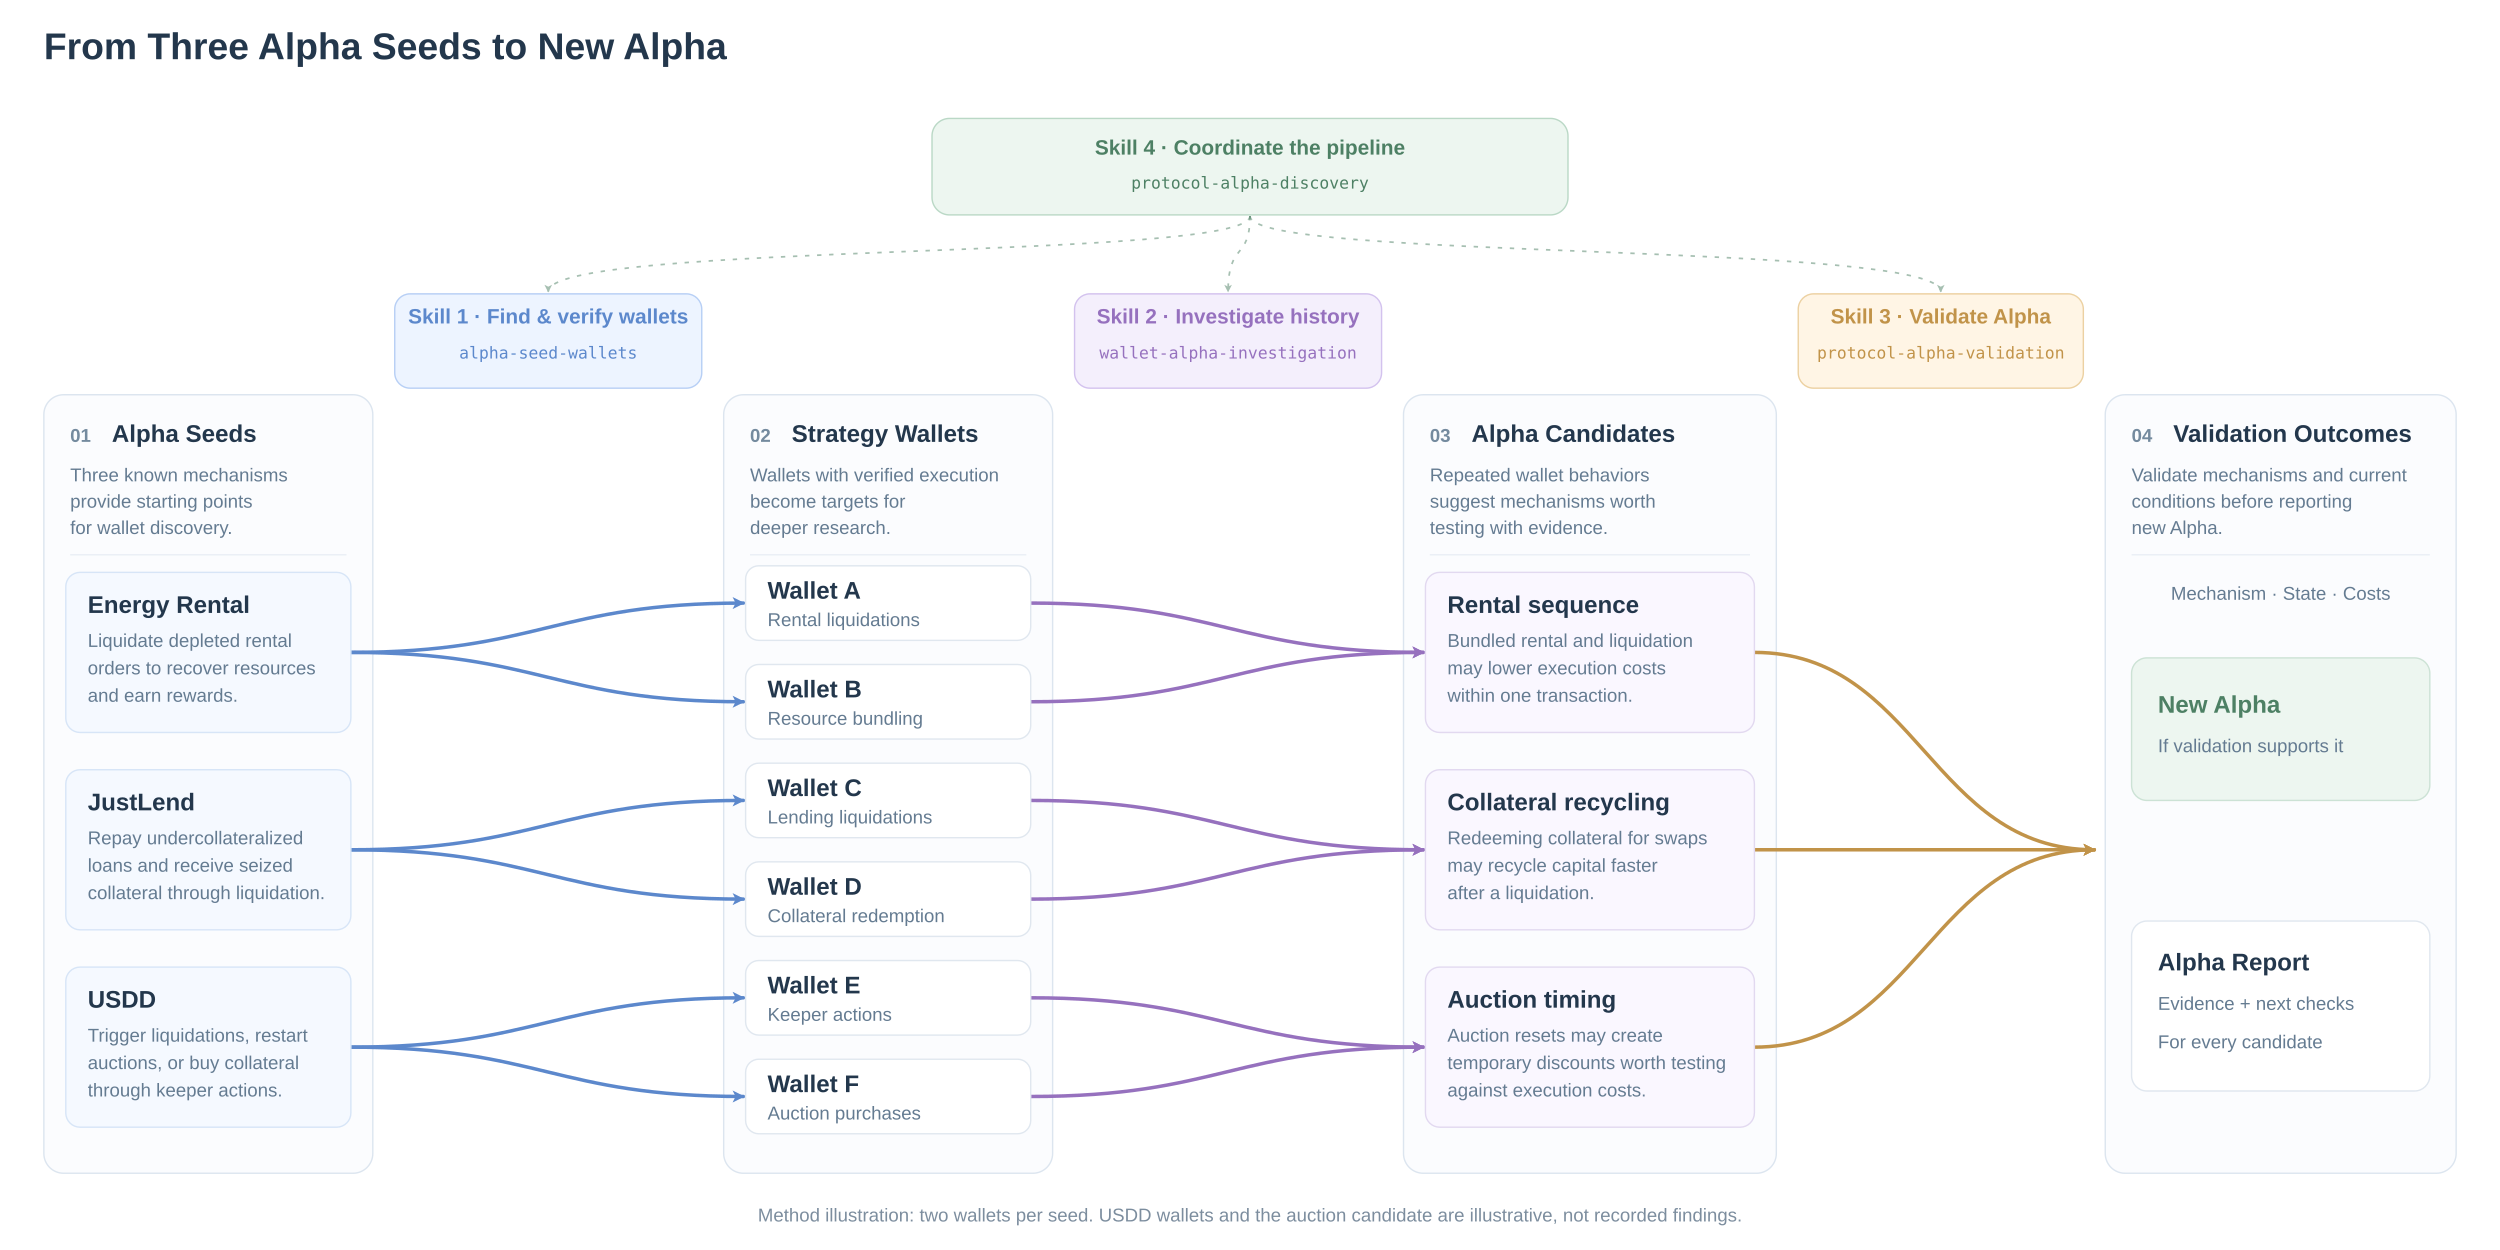
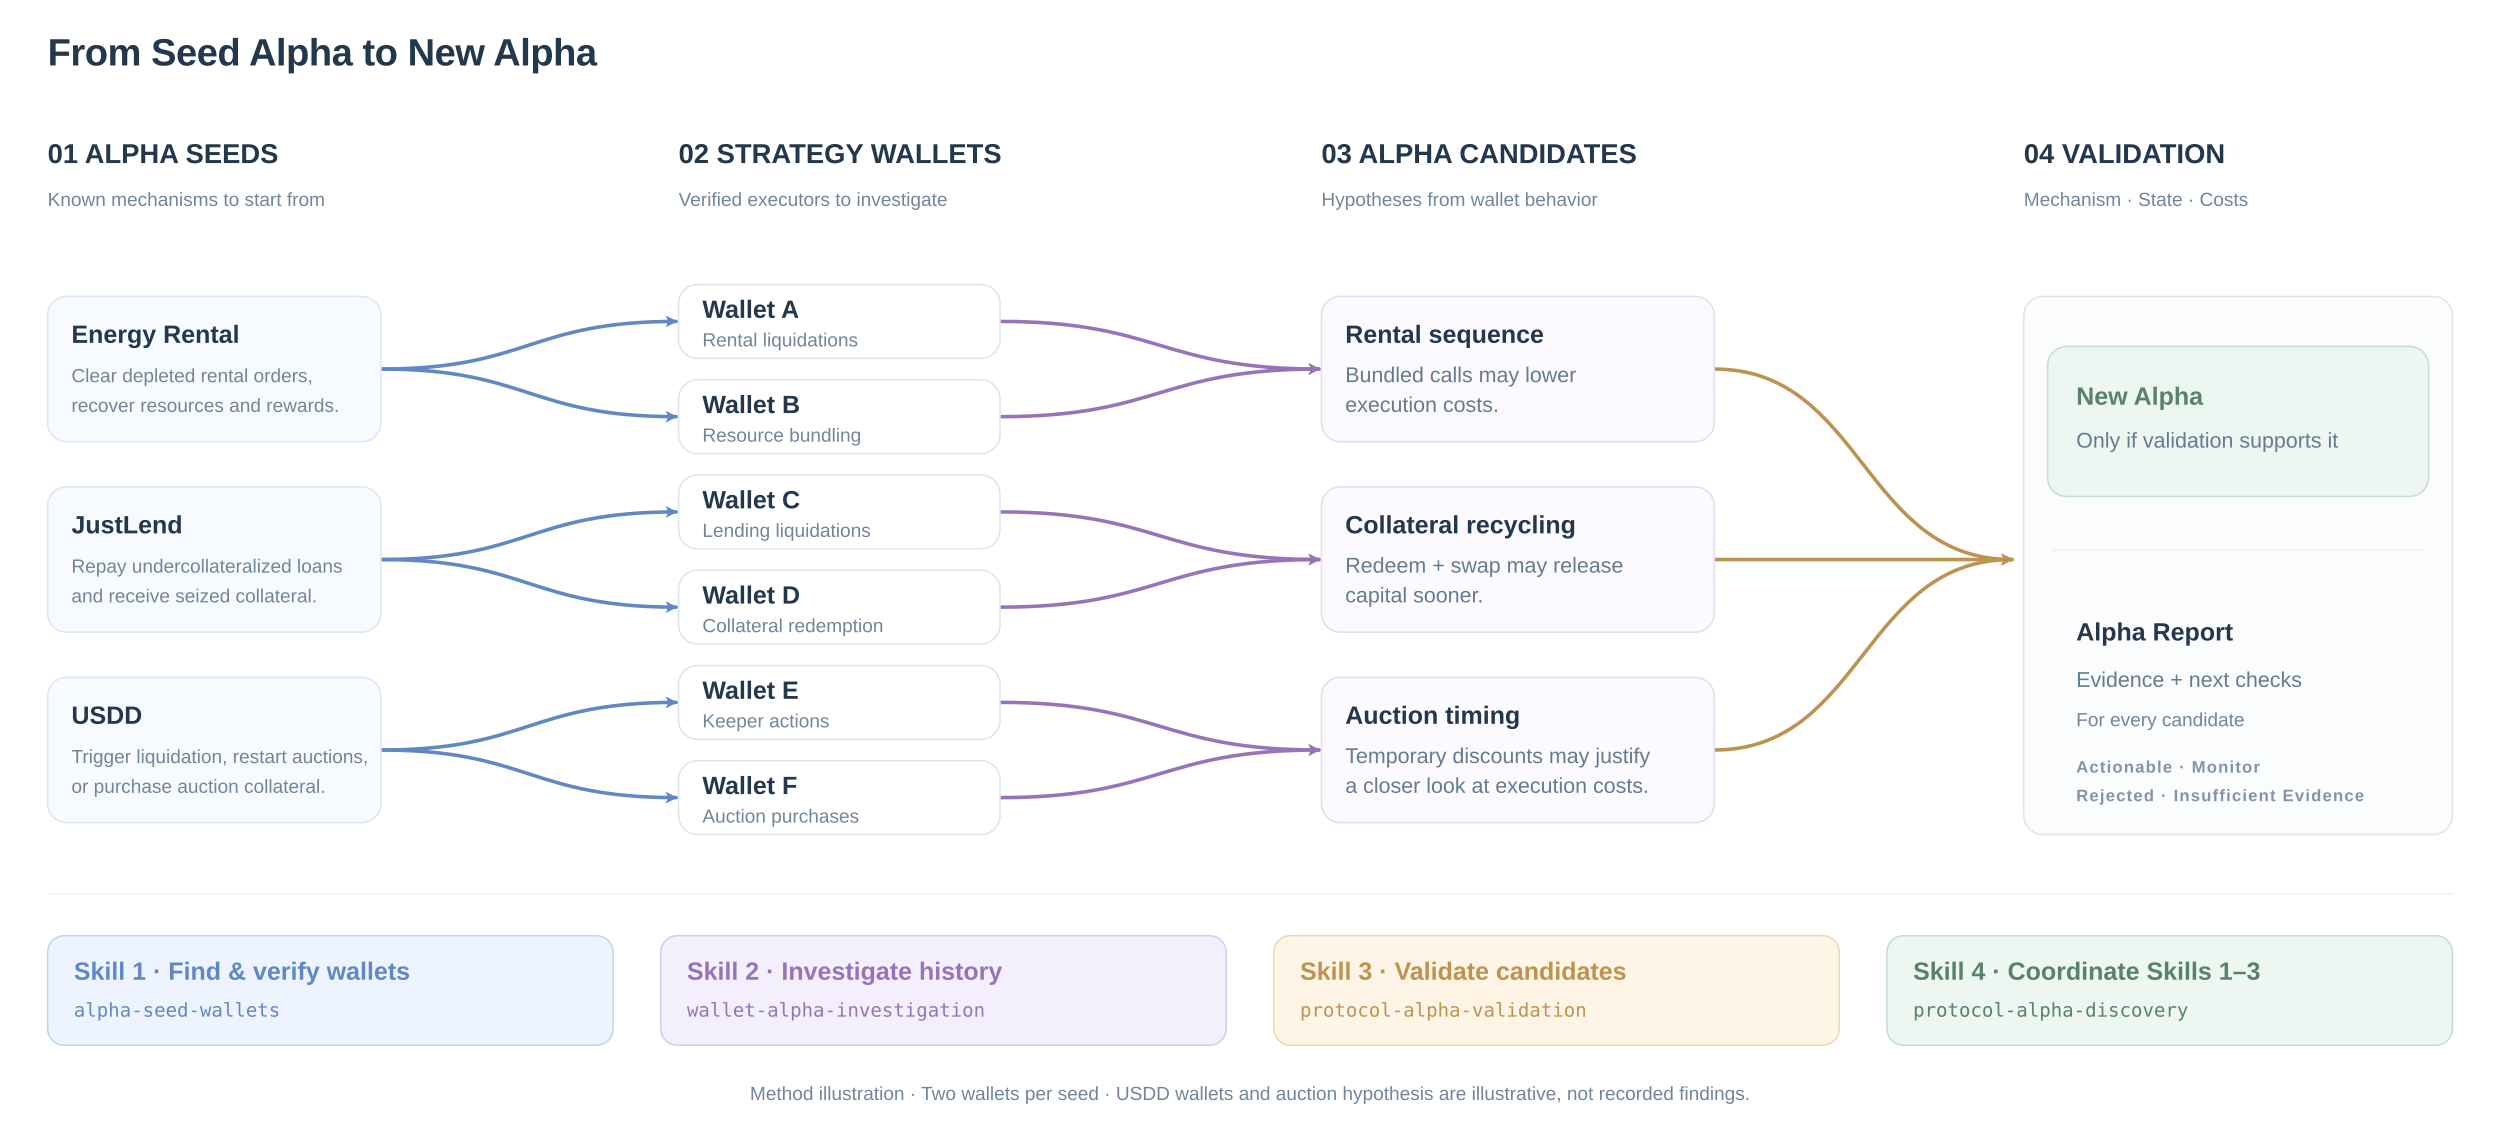
- <svg xmlns="http://www.w3.org/2000/svg" width="2280" height="1140" viewBox="0 0 2280 1140" role="img" aria-labelledby="title desc" xml:lang="en">
+ <svg xmlns="http://www.w3.org/2000/svg" width="2100" height="960" viewBox="0 0 2100 960" role="img" aria-labelledby="title desc" xml:lang="en">
  <defs>
-     <marker id="arrow-0" viewBox="0 0 10 10" refX="9" refY="5" markerWidth="11" markerHeight="11" markerUnits="userSpaceOnUse" orient="auto">
-       <path d="M 0 0 L 10 5 L 0 10 L 2.5 5 Z" fill="#5c88cc" />
+     <marker id="a0" viewBox="0 0 10 10" refX="9" refY="5" markerWidth="10" markerHeight="10" markerUnits="userSpaceOnUse" orient="auto">
+       <path d="M 0 0 L 10 5 L 0 10 L 2.5 5 Z" fill="#6088c5" />
    </marker>
-     <marker id="arrow-1" viewBox="0 0 10 10" refX="9" refY="5" markerWidth="11" markerHeight="11" markerUnits="userSpaceOnUse" orient="auto">
-       <path d="M 0 0 L 10 5 L 0 10 L 2.5 5 Z" fill="#9671be" />
+     <marker id="a1" viewBox="0 0 10 10" refX="9" refY="5" markerWidth="10" markerHeight="10" markerUnits="userSpaceOnUse" orient="auto">
+       <path d="M 0 0 L 10 5 L 0 10 L 2.5 5 Z" fill="#9774b9" />
    </marker>
-     <marker id="arrow-2" viewBox="0 0 10 10" refX="9" refY="5" markerWidth="11" markerHeight="11" markerUnits="userSpaceOnUse" orient="auto">
-       <path d="M 0 0 L 10 5 L 0 10 L 2.5 5 Z" fill="#c19349" />
+     <marker id="a2" viewBox="0 0 10 10" refX="9" refY="5" markerWidth="10" markerHeight="10" markerUnits="userSpaceOnUse" orient="auto">
+       <path d="M 0 0 L 10 5 L 0 10 L 2.5 5 Z" fill="#bd934f" />
    </marker>
-     <marker id="arrow-3" viewBox="0 0 10 10" refX="9" refY="5" markerWidth="7" markerHeight="7" markerUnits="userSpaceOnUse" orient="auto">
-       <path d="M 0 0 L 10 5 L 0 10 L 2.5 5 Z" fill="#4d8064" />
+     <marker id="a3" viewBox="0 0 10 10" refX="9" refY="5" markerWidth="10" markerHeight="10" markerUnits="userSpaceOnUse" orient="auto">
+       <path d="M 0 0 L 10 5 L 0 10 L 2.5 5 Z" fill="#58826b" />
    </marker>
  </defs>
  <style>
- text { font-family: Arial, 'PingFang SC', 'Microsoft YaHei', sans-serif; fill: #23374c; }
- .heading { font-size: 34px; font-weight: 700; }
- .section { font-size: 22px; font-weight: 650; }
- .node { font-size: 22px; font-weight: 600; }
- .sub { font-size: 17px; fill: #647b91; }
- .skill { font-family: 'SFMono-Regular', Consolas, monospace; font-size: 15px; }
- .action { font-size: 19px; font-weight: 600; }
- .number { font-size: 17px; font-weight: 700; fill: #748a9e; }
- .caption { font-size: 17px; fill: #7c8d9e; }
+ text { font-family: Arial, 'PingFang SC', 'Microsoft YaHei', sans-serif; fill:#24384d; }
+ .title { font-size:32px; font-weight:700; letter-spacing:-.4px; }
+ .heading { font-size:23px; font-weight:650; }
+ .node { font-size:21px; font-weight:600; }
+ .body { font-size:18px; fill:#647b90; }
+ .small { font-size:16px; fill:#71869a; }
+ .code { font-family:'SFMono-Regular',Consolas,monospace; font-size:16px; }
+ .label { font-size:14px; font-weight:650; letter-spacing:1px; fill:#8294a5; }
</style>
-   <rect width="2280" height="1140" fill="#ffffff" />
-   <text x="40" y="54" class="heading" text-anchor="start">From Three Alpha Seeds to New Alpha</text>
-   <path data-kind="orchestration" d="M 1140 197 C 1140 238 500 220 500 266" fill="none" stroke="#4d8064" stroke-width="1.6" stroke-dasharray="4 7" opacity="0.5" marker-end="url(#arrow-3)" />
-   <path data-kind="orchestration" d="M 1140 197 C 1140 238 1120 220 1120 266" fill="none" stroke="#4d8064" stroke-width="1.6" stroke-dasharray="4 7" opacity="0.5" marker-end="url(#arrow-3)" />
-   <path data-kind="orchestration" d="M 1140 197 C 1140 238 1770 220 1770 266" fill="none" stroke="#4d8064" stroke-width="1.6" stroke-dasharray="4 7" opacity="0.5" marker-end="url(#arrow-3)" />
-   <rect x="40" y="360" width="300" height="710" rx="18" fill="#fbfcfe" stroke="#dce5ef" stroke-width="1.3" />
-   <text x="64" y="403" class="number" text-anchor="start">01</text>
-   <text x="102" y="403" class="section" text-anchor="start">Alpha Seeds</text>
-   <text x="64" y="439" class="sub" text-anchor="start">Three known mechanisms</text>
-   <text x="64" y="463" class="sub" text-anchor="start">provide starting points</text>
-   <text x="64" y="487" class="sub" text-anchor="start">for wallet discovery.</text>
-   <path d="M 64 506 H 316" stroke="#e5ebf2" />
-   <rect x="660" y="360" width="300" height="710" rx="18" fill="#fbfcfe" stroke="#dce5ef" stroke-width="1.3" />
-   <text x="684" y="403" class="number" text-anchor="start">02</text>
-   <text x="722" y="403" class="section" text-anchor="start">Strategy Wallets</text>
-   <text x="684" y="439" class="sub" text-anchor="start">Wallets with verified execution</text>
-   <text x="684" y="463" class="sub" text-anchor="start">become targets for</text>
-   <text x="684" y="487" class="sub" text-anchor="start">deeper research.</text>
-   <path d="M 684 506 H 936" stroke="#e5ebf2" />
-   <rect x="1280" y="360" width="340" height="710" rx="18" fill="#fbfcfe" stroke="#dce5ef" stroke-width="1.3" />
-   <text x="1304" y="403" class="number" text-anchor="start">03</text>
-   <text x="1342" y="403" class="section" text-anchor="start">Alpha Candidates</text>
-   <text x="1304" y="439" class="sub" text-anchor="start">Repeated wallet behaviors</text>
-   <text x="1304" y="463" class="sub" text-anchor="start">suggest mechanisms worth</text>
-   <text x="1304" y="487" class="sub" text-anchor="start">testing with evidence.</text>
-   <path d="M 1304 506 H 1596" stroke="#e5ebf2" />
-   <rect x="1920" y="360" width="320" height="710" rx="18" fill="#fbfcfe" stroke="#dce5ef" stroke-width="1.3" />
-   <text x="1944" y="403" class="number" text-anchor="start">04</text>
-   <text x="1982" y="403" class="section" text-anchor="start">Validation Outcomes</text>
-   <text x="1944" y="439" class="sub" text-anchor="start">Validate mechanisms and current</text>
-   <text x="1944" y="463" class="sub" text-anchor="start">conditions before reporting</text>
-   <text x="1944" y="487" class="sub" text-anchor="start">new Alpha.</text>
-   <path d="M 1944 506 H 2216" stroke="#e5ebf2" />
-   <path data-kind="seed-wallet" d="M 320 595 C 491.84 595 506.16 550 678 550" fill="none" stroke="#5c88cc" stroke-width="3.2" stroke-linecap="round" marker-end="url(#arrow-0)" />
-   <path data-kind="seed-wallet" d="M 320 595 C 491.84 595 506.16 640 678 640" fill="none" stroke="#5c88cc" stroke-width="3.2" stroke-linecap="round" marker-end="url(#arrow-0)" />
-   <path data-kind="seed-wallet" d="M 320 775 C 491.84 775 506.16 730 678 730" fill="none" stroke="#5c88cc" stroke-width="3.2" stroke-linecap="round" marker-end="url(#arrow-0)" />
-   <path data-kind="seed-wallet" d="M 320 775 C 491.84 775 506.16 820 678 820" fill="none" stroke="#5c88cc" stroke-width="3.2" stroke-linecap="round" marker-end="url(#arrow-0)" />
-   <path data-kind="seed-wallet" d="M 320 955 C 491.84 955 506.16 910 678 910" fill="none" stroke="#5c88cc" stroke-width="3.2" stroke-linecap="round" marker-end="url(#arrow-0)" />
-   <path data-kind="seed-wallet" d="M 320 955 C 491.84 955 506.16 1000 678 1000" fill="none" stroke="#5c88cc" stroke-width="3.2" stroke-linecap="round" marker-end="url(#arrow-0)" />
-   <path data-kind="wallet-candidate" d="M 940 550 C 1111.84 550 1126.16 595 1298 595" fill="none" stroke="#9671be" stroke-width="3.2" stroke-linecap="round" marker-end="url(#arrow-1)" />
-   <path data-kind="wallet-candidate" d="M 940 640 C 1111.84 640 1126.16 595 1298 595" fill="none" stroke="#9671be" stroke-width="3.2" stroke-linecap="round" marker-end="url(#arrow-1)" />
-   <path data-kind="wallet-candidate" d="M 940 730 C 1111.84 730 1126.16 775 1298 775" fill="none" stroke="#9671be" stroke-width="3.2" stroke-linecap="round" marker-end="url(#arrow-1)" />
-   <path data-kind="wallet-candidate" d="M 940 820 C 1111.84 820 1126.16 775 1298 775" fill="none" stroke="#9671be" stroke-width="3.2" stroke-linecap="round" marker-end="url(#arrow-1)" />
-   <path data-kind="wallet-candidate" d="M 940 910 C 1111.84 910 1126.16 955 1298 955" fill="none" stroke="#9671be" stroke-width="3.2" stroke-linecap="round" marker-end="url(#arrow-1)" />
-   <path data-kind="wallet-candidate" d="M 940 1000 C 1111.84 1000 1126.16 955 1298 955" fill="none" stroke="#9671be" stroke-width="3.2" stroke-linecap="round" marker-end="url(#arrow-1)" />
-   <path data-kind="candidate-validation" d="M 1600 595 C 1748.8 595 1761.2 775 1910 775" fill="none" stroke="#c19349" stroke-width="3.2" stroke-linecap="round" marker-end="url(#arrow-2)" />
-   <path data-kind="candidate-validation" d="M 1600 775 C 1748.8 775 1761.2 775 1910 775" fill="none" stroke="#c19349" stroke-width="3.2" stroke-linecap="round" marker-end="url(#arrow-2)" />
-   <path data-kind="candidate-validation" d="M 1600 955 C 1748.8 955 1761.2 775 1910 775" fill="none" stroke="#c19349" stroke-width="3.2" stroke-linecap="round" marker-end="url(#arrow-2)" />
-   <rect x="60" y="522" width="260" height="146" rx="13" fill="#f5f9ff" stroke="#d7e5f7" stroke-width="1.3" />
-   <text x="80" y="559" class="node" text-anchor="start">Energy Rental</text>
-   <text x="80" y="590" class="sub" text-anchor="start">Liquidate depleted rental</text>
-   <text x="80" y="615" class="sub" text-anchor="start">orders to recover resources</text>
-   <text x="80" y="640" class="sub" text-anchor="start">and earn rewards.</text>
-   <rect x="1300" y="522" width="300" height="146" rx="13" fill="#faf7ff" stroke="#e2d9f0" stroke-width="1.3" />
-   <text x="1320" y="559" class="node" text-anchor="start">Rental sequence</text>
-   <text x="1320" y="590" class="sub" text-anchor="start">Bundled rental and liquidation</text>
-   <text x="1320" y="615" class="sub" text-anchor="start">may lower execution costs</text>
-   <text x="1320" y="640" class="sub" text-anchor="start">within one transaction.</text>
-   <rect x="60" y="702" width="260" height="146" rx="13" fill="#f5f9ff" stroke="#d7e5f7" stroke-width="1.3" />
-   <text x="80" y="739" class="node" text-anchor="start">JustLend</text>
-   <text x="80" y="770" class="sub" text-anchor="start">Repay undercollateralized</text>
-   <text x="80" y="795" class="sub" text-anchor="start">loans and receive seized</text>
-   <text x="80" y="820" class="sub" text-anchor="start">collateral through liquidation.</text>
-   <rect x="1300" y="702" width="300" height="146" rx="13" fill="#faf7ff" stroke="#e2d9f0" stroke-width="1.3" />
-   <text x="1320" y="739" class="node" text-anchor="start">Collateral recycling</text>
-   <text x="1320" y="770" class="sub" text-anchor="start">Redeeming collateral for swaps</text>
-   <text x="1320" y="795" class="sub" text-anchor="start">may recycle capital faster</text>
-   <text x="1320" y="820" class="sub" text-anchor="start">after a liquidation.</text>
-   <rect x="60" y="882" width="260" height="146" rx="13" fill="#f5f9ff" stroke="#d7e5f7" stroke-width="1.3" />
-   <text x="80" y="919" class="node" text-anchor="start">USDD</text>
-   <text x="80" y="950" class="sub" text-anchor="start">Trigger liquidations, restart</text>
-   <text x="80" y="975" class="sub" text-anchor="start">auctions, or buy collateral</text>
-   <text x="80" y="1000" class="sub" text-anchor="start">through keeper actions.</text>
-   <rect x="1300" y="882" width="300" height="146" rx="13" fill="#faf7ff" stroke="#e2d9f0" stroke-width="1.3" />
-   <text x="1320" y="919" class="node" text-anchor="start">Auction timing</text>
-   <text x="1320" y="950" class="sub" text-anchor="start">Auction resets may create</text>
-   <text x="1320" y="975" class="sub" text-anchor="start">temporary discounts worth testing</text>
-   <text x="1320" y="1000" class="sub" text-anchor="start">against execution costs.</text>
-   <rect x="680" y="516" width="260" height="68" rx="12" fill="#ffffff" stroke="#e0e7ef" stroke-width="1.3" />
-   <text x="700" y="546" class="node" text-anchor="start">Wallet A</text>
-   <text x="700" y="571" class="sub" text-anchor="start">Rental liquidations</text>
-   <rect x="680" y="606" width="260" height="68" rx="12" fill="#ffffff" stroke="#e0e7ef" stroke-width="1.3" />
-   <text x="700" y="636" class="node" text-anchor="start">Wallet B</text>
-   <text x="700" y="661" class="sub" text-anchor="start">Resource bundling</text>
-   <rect x="680" y="696" width="260" height="68" rx="12" fill="#ffffff" stroke="#e0e7ef" stroke-width="1.3" />
-   <text x="700" y="726" class="node" text-anchor="start">Wallet C</text>
-   <text x="700" y="751" class="sub" text-anchor="start">Lending liquidations</text>
-   <rect x="680" y="786" width="260" height="68" rx="12" fill="#ffffff" stroke="#e0e7ef" stroke-width="1.3" />
-   <text x="700" y="816" class="node" text-anchor="start">Wallet D</text>
-   <text x="700" y="841" class="sub" text-anchor="start">Collateral redemption</text>
-   <rect x="680" y="876" width="260" height="68" rx="12" fill="#ffffff" stroke="#e0e7ef" stroke-width="1.3" />
-   <text x="700" y="906" class="node" text-anchor="start">Wallet E</text>
-   <text x="700" y="931" class="sub" text-anchor="start">Keeper actions</text>
-   <rect x="680" y="966" width="260" height="68" rx="12" fill="#ffffff" stroke="#e0e7ef" stroke-width="1.3" />
-   <text x="700" y="996" class="node" text-anchor="start">Wallet F</text>
-   <text x="700" y="1021" class="sub" text-anchor="start">Auction purchases</text>
-   <rect x="360.0" y="268" width="280" height="86" rx="14" fill="#edf4ff" stroke="#b7cff5" stroke-width="1.3" />
-   <text x="500" y="295" class="action" text-anchor="middle" style="fill:#5c88cc">Skill 1 · Find &amp; verify wallets</text>
-   <text x="500" y="327" class="skill" text-anchor="middle" style="fill:#5c88cc">alpha-seed-wallets</text>
-   <rect x="980.0" y="268" width="280" height="86" rx="14" fill="#f4effc" stroke="#d3c2ee" stroke-width="1.3" />
-   <text x="1120" y="295" class="action" text-anchor="middle" style="fill:#9671be">Skill 2 · Investigate history</text>
-   <text x="1120" y="327" class="skill" text-anchor="middle" style="fill:#9671be">wallet-alpha-investigation</text>
-   <rect x="1640.0" y="268" width="260" height="86" rx="14" fill="#fff5e5" stroke="#ecd1a2" stroke-width="1.3" />
-   <text x="1770" y="295" class="action" text-anchor="middle" style="fill:#c19349">Skill 3 · Validate Alpha</text>
-   <text x="1770" y="327" class="skill" text-anchor="middle" style="fill:#c19349">protocol-alpha-validation</text>
-   <rect x="850" y="108" width="580" height="88" rx="16" fill="#edf6f0" stroke="#bad8c6" stroke-width="1.3" />
-   <text x="1140" y="141" class="action" text-anchor="middle" style="fill:#4d8064">Skill 4 · Coordinate the pipeline</text>
-   <text x="1140" y="172" class="skill" text-anchor="middle" style="fill:#4d8064">protocol-alpha-discovery</text>
-   <text x="2080" y="547" class="sub" text-anchor="middle">Mechanism · State · Costs</text>
-   <rect x="1944" y="600" width="272" height="130" rx="14" fill="#edf6f0" stroke="#cce2d5" stroke-width="1.3" />
-   <text x="1968" y="650" class="node" text-anchor="start" style="fill:#4d8064">New Alpha</text>
-   <text x="1968" y="686" class="sub" text-anchor="start">If validation supports it</text>
-   <rect x="1944" y="840" width="272" height="155" rx="14" fill="#ffffff" stroke="#e0e7ef" stroke-width="1.3" />
-   <text x="1968" y="885" class="node" text-anchor="start">Alpha Report</text>
-   <text x="1968" y="921" class="sub" text-anchor="start">Evidence + next checks</text>
-   <text x="1968" y="956" class="sub" text-anchor="start">For every candidate</text>
-   <text x="1140" y="1114" class="caption" text-anchor="middle">Method illustration: two wallets per seed. USDD wallets and the auction candidate are illustrative, not recorded findings.</text>
+   <rect x="0" y="0" width="2100" height="960" rx="0" fill="#ffffff" stroke="none" stroke-width="1.3" />
+   <text x="40" y="55" class="title" text-anchor="start">From Seed Alpha to New Alpha</text>
+   <text x="40" y="137" class="heading" text-anchor="start">01  ALPHA SEEDS</text>
+   <text x="40" y="173" class="small" text-anchor="start">Known mechanisms to start from</text>
+   <text x="570" y="137" class="heading" text-anchor="start">02  STRATEGY WALLETS</text>
+   <text x="570" y="173" class="small" text-anchor="start">Verified executors to investigate</text>
+   <text x="1110" y="137" class="heading" text-anchor="start">03  ALPHA CANDIDATES</text>
+   <text x="1110" y="173" class="small" text-anchor="start">Hypotheses from wallet behavior</text>
+   <text x="1700" y="137" class="heading" text-anchor="start">04  VALIDATION</text>
+   <text x="1700" y="173" class="small" text-anchor="start">Mechanism · State · Costs</text>
+   <path data-kind="seed-wallet" d="M 320 310 C 444.0 310 444.0 270 568 270" stroke="#6088c5" stroke-width="3" fill="none" stroke-linecap="round" marker-end="url(#a0)" />
+   <path data-kind="seed-wallet" d="M 320 310 C 444.0 310 444.0 350 568 350" stroke="#6088c5" stroke-width="3" fill="none" stroke-linecap="round" marker-end="url(#a0)" />
+   <path data-kind="seed-wallet" d="M 320 470 C 444.0 470 444.0 430 568 430" stroke="#6088c5" stroke-width="3" fill="none" stroke-linecap="round" marker-end="url(#a0)" />
+   <path data-kind="seed-wallet" d="M 320 470 C 444.0 470 444.0 510 568 510" stroke="#6088c5" stroke-width="3" fill="none" stroke-linecap="round" marker-end="url(#a0)" />
+   <path data-kind="seed-wallet" d="M 320 630 C 444.0 630 444.0 590 568 590" stroke="#6088c5" stroke-width="3" fill="none" stroke-linecap="round" marker-end="url(#a0)" />
+   <path data-kind="seed-wallet" d="M 320 630 C 444.0 630 444.0 670 568 670" stroke="#6088c5" stroke-width="3" fill="none" stroke-linecap="round" marker-end="url(#a0)" />
+   <path data-kind="wallet-candidate" d="M 840 270 C 974.0 270 974.0 310 1108 310" stroke="#9774b9" stroke-width="3" fill="none" stroke-linecap="round" marker-end="url(#a1)" />
+   <path data-kind="wallet-candidate" d="M 840 350 C 974.0 350 974.0 310 1108 310" stroke="#9774b9" stroke-width="3" fill="none" stroke-linecap="round" marker-end="url(#a1)" />
+   <path data-kind="wallet-candidate" d="M 840 430 C 974.0 430 974.0 470 1108 470" stroke="#9774b9" stroke-width="3" fill="none" stroke-linecap="round" marker-end="url(#a1)" />
+   <path data-kind="wallet-candidate" d="M 840 510 C 974.0 510 974.0 470 1108 470" stroke="#9774b9" stroke-width="3" fill="none" stroke-linecap="round" marker-end="url(#a1)" />
+   <path data-kind="wallet-candidate" d="M 840 590 C 974.0 590 974.0 630 1108 630" stroke="#9774b9" stroke-width="3" fill="none" stroke-linecap="round" marker-end="url(#a1)" />
+   <path data-kind="wallet-candidate" d="M 840 670 C 974.0 670 974.0 630 1108 630" stroke="#9774b9" stroke-width="3" fill="none" stroke-linecap="round" marker-end="url(#a1)" />
+   <path data-kind="candidate-validation" d="M 1440 310 C 1565.0 310 1565.0 470 1690 470" stroke="#bd934f" stroke-width="3" fill="none" stroke-linecap="round" marker-end="url(#a2)" />
+   <path data-kind="candidate-validation" d="M 1440 470 C 1565.0 470 1565.0 470 1690 470" stroke="#bd934f" stroke-width="3" fill="none" stroke-linecap="round" marker-end="url(#a2)" />
+   <path data-kind="candidate-validation" d="M 1440 630 C 1565.0 630 1565.0 470 1690 470" stroke="#bd934f" stroke-width="3" fill="none" stroke-linecap="round" marker-end="url(#a2)" />
+   <rect x="40" y="249" width="280" height="122" rx="16" fill="#f7faff" stroke="#dce6f4" stroke-width="1.3" />
+   <text x="60" y="288" class="node" text-anchor="start">Energy Rental</text>
+   <text x="60" y="321" class="small" text-anchor="start">Clear depleted rental orders,</text>
+   <text x="60" y="346" class="small" text-anchor="start">recover resources and rewards.</text>
+   <rect x="1110" y="249" width="330" height="122" rx="16" fill="#fcfaff" stroke="#e4dcef" stroke-width="1.3" />
+   <text x="1130" y="288" class="node" text-anchor="start">Rental sequence</text>
+   <text x="1130" y="321" class="body" text-anchor="start">Bundled calls may lower</text>
+   <text x="1130" y="346" class="body" text-anchor="start">execution costs.</text>
+   <rect x="40" y="409" width="280" height="122" rx="16" fill="#f7faff" stroke="#dce6f4" stroke-width="1.3" />
+   <text x="60" y="448" class="node" text-anchor="start">JustLend</text>
+   <text x="60" y="481" class="small" text-anchor="start">Repay undercollateralized loans</text>
+   <text x="60" y="506" class="small" text-anchor="start">and receive seized collateral.</text>
+   <rect x="1110" y="409" width="330" height="122" rx="16" fill="#fcfaff" stroke="#e4dcef" stroke-width="1.3" />
+   <text x="1130" y="448" class="node" text-anchor="start">Collateral recycling</text>
+   <text x="1130" y="481" class="body" text-anchor="start">Redeem + swap may release</text>
+   <text x="1130" y="506" class="body" text-anchor="start">capital sooner.</text>
+   <rect x="40" y="569" width="280" height="122" rx="16" fill="#f7faff" stroke="#dce6f4" stroke-width="1.3" />
+   <text x="60" y="608" class="node" text-anchor="start">USDD</text>
+   <text x="60" y="641" class="small" text-anchor="start">Trigger liquidation, restart auctions,</text>
+   <text x="60" y="666" class="small" text-anchor="start">or purchase auction collateral.</text>
+   <rect x="1110" y="569" width="330" height="122" rx="16" fill="#fcfaff" stroke="#e4dcef" stroke-width="1.3" />
+   <text x="1130" y="608" class="node" text-anchor="start">Auction timing</text>
+   <text x="1130" y="641" class="body" text-anchor="start">Temporary discounts may justify</text>
+   <text x="1130" y="666" class="body" text-anchor="start">a closer look at execution costs.</text>
+   <rect x="570" y="239" width="270" height="62" rx="16" fill="#ffffff" stroke="#dce5ef" stroke-width="1.3" />
+   <text x="590" y="267" class="node" text-anchor="start">Wallet A</text>
+   <text x="590" y="291" class="small" text-anchor="start">Rental liquidations</text>
+   <rect x="570" y="319" width="270" height="62" rx="16" fill="#ffffff" stroke="#dce5ef" stroke-width="1.3" />
+   <text x="590" y="347" class="node" text-anchor="start">Wallet B</text>
+   <text x="590" y="371" class="small" text-anchor="start">Resource bundling</text>
+   <rect x="570" y="399" width="270" height="62" rx="16" fill="#ffffff" stroke="#dce5ef" stroke-width="1.3" />
+   <text x="590" y="427" class="node" text-anchor="start">Wallet C</text>
+   <text x="590" y="451" class="small" text-anchor="start">Lending liquidations</text>
+   <rect x="570" y="479" width="270" height="62" rx="16" fill="#ffffff" stroke="#dce5ef" stroke-width="1.3" />
+   <text x="590" y="507" class="node" text-anchor="start">Wallet D</text>
+   <text x="590" y="531" class="small" text-anchor="start">Collateral redemption</text>
+   <rect x="570" y="559" width="270" height="62" rx="16" fill="#ffffff" stroke="#dce5ef" stroke-width="1.3" />
+   <text x="590" y="587" class="node" text-anchor="start">Wallet E</text>
+   <text x="590" y="611" class="small" text-anchor="start">Keeper actions</text>
+   <rect x="570" y="639" width="270" height="62" rx="16" fill="#ffffff" stroke="#dce5ef" stroke-width="1.3" />
+   <text x="590" y="667" class="node" text-anchor="start">Wallet F</text>
+   <text x="590" y="691" class="small" text-anchor="start">Auction purchases</text>
+   <rect x="1700" y="249" width="360" height="452" rx="16" fill="#fbfcfe" stroke="#dce5ef" stroke-width="1.3" />
+   <rect x="1720" y="291" width="320" height="126" rx="16" fill="#edf6f0" stroke="#c5ddce" stroke-width="1.3" />
+   <text x="1744" y="340" class="node" text-anchor="start" style="fill:#58826b">New Alpha</text>
+   <text x="1744" y="376" class="body" text-anchor="start">Only if validation supports it</text>
+   <path d="M 1724 462 L 2036 462" stroke="#e8eef4" fill="none" />
+   <text x="1744" y="538" class="node" text-anchor="start">Alpha Report</text>
+   <text x="1744" y="577" class="body" text-anchor="start">Evidence + next checks</text>
+   <text x="1744" y="610" class="small" text-anchor="start">For every candidate</text>
+   <text x="1744" y="649" class="label" text-anchor="start">Actionable · Monitor</text>
+   <text x="1744" y="673" class="label" text-anchor="start">Rejected · Insufficient Evidence</text>
+   <path d="M 40 751 L 2060 751" stroke="#e8eef4" fill="none" />
+   <rect x="40" y="786" width="475" height="92" rx="14" fill="#edf4ff" stroke="#bfd3f2" stroke-width="1.3" />
+   <text x="62" y="823" class="node" text-anchor="start" style="fill:#6088c5">Skill 1 · Find &amp; verify wallets</text>
+   <text x="62" y="854" class="code" text-anchor="start" style="fill:#6088c5">alpha-seed-wallets</text>
+   <rect x="555" y="786" width="475" height="92" rx="14" fill="#f4effc" stroke="#d8caec" stroke-width="1.3" />
+   <text x="577" y="823" class="node" text-anchor="start" style="fill:#9774b9">Skill 2 · Investigate history</text>
+   <text x="577" y="854" class="code" text-anchor="start" style="fill:#9774b9">wallet-alpha-investigation</text>
+   <rect x="1070" y="786" width="475" height="92" rx="14" fill="#fff5e6" stroke="#ecd8b5" stroke-width="1.3" />
+   <text x="1092" y="823" class="node" text-anchor="start" style="fill:#bd934f">Skill 3 · Validate candidates</text>
+   <text x="1092" y="854" class="code" text-anchor="start" style="fill:#bd934f">protocol-alpha-validation</text>
+   <rect x="1585" y="786" width="475" height="92" rx="14" fill="#edf6f0" stroke="#c5ddce" stroke-width="1.3" />
+   <text x="1607" y="823" class="node" text-anchor="start" style="fill:#58826b">Skill 4 · Coordinate Skills 1–3</text>
+   <text x="1607" y="854" class="code" text-anchor="start" style="fill:#58826b">protocol-alpha-discovery</text>
+   <text x="1050" y="924" class="small" text-anchor="middle">Method illustration · Two wallets per seed · USDD wallets and auction hypothesis are illustrative, not recorded findings.</text>
</svg>
